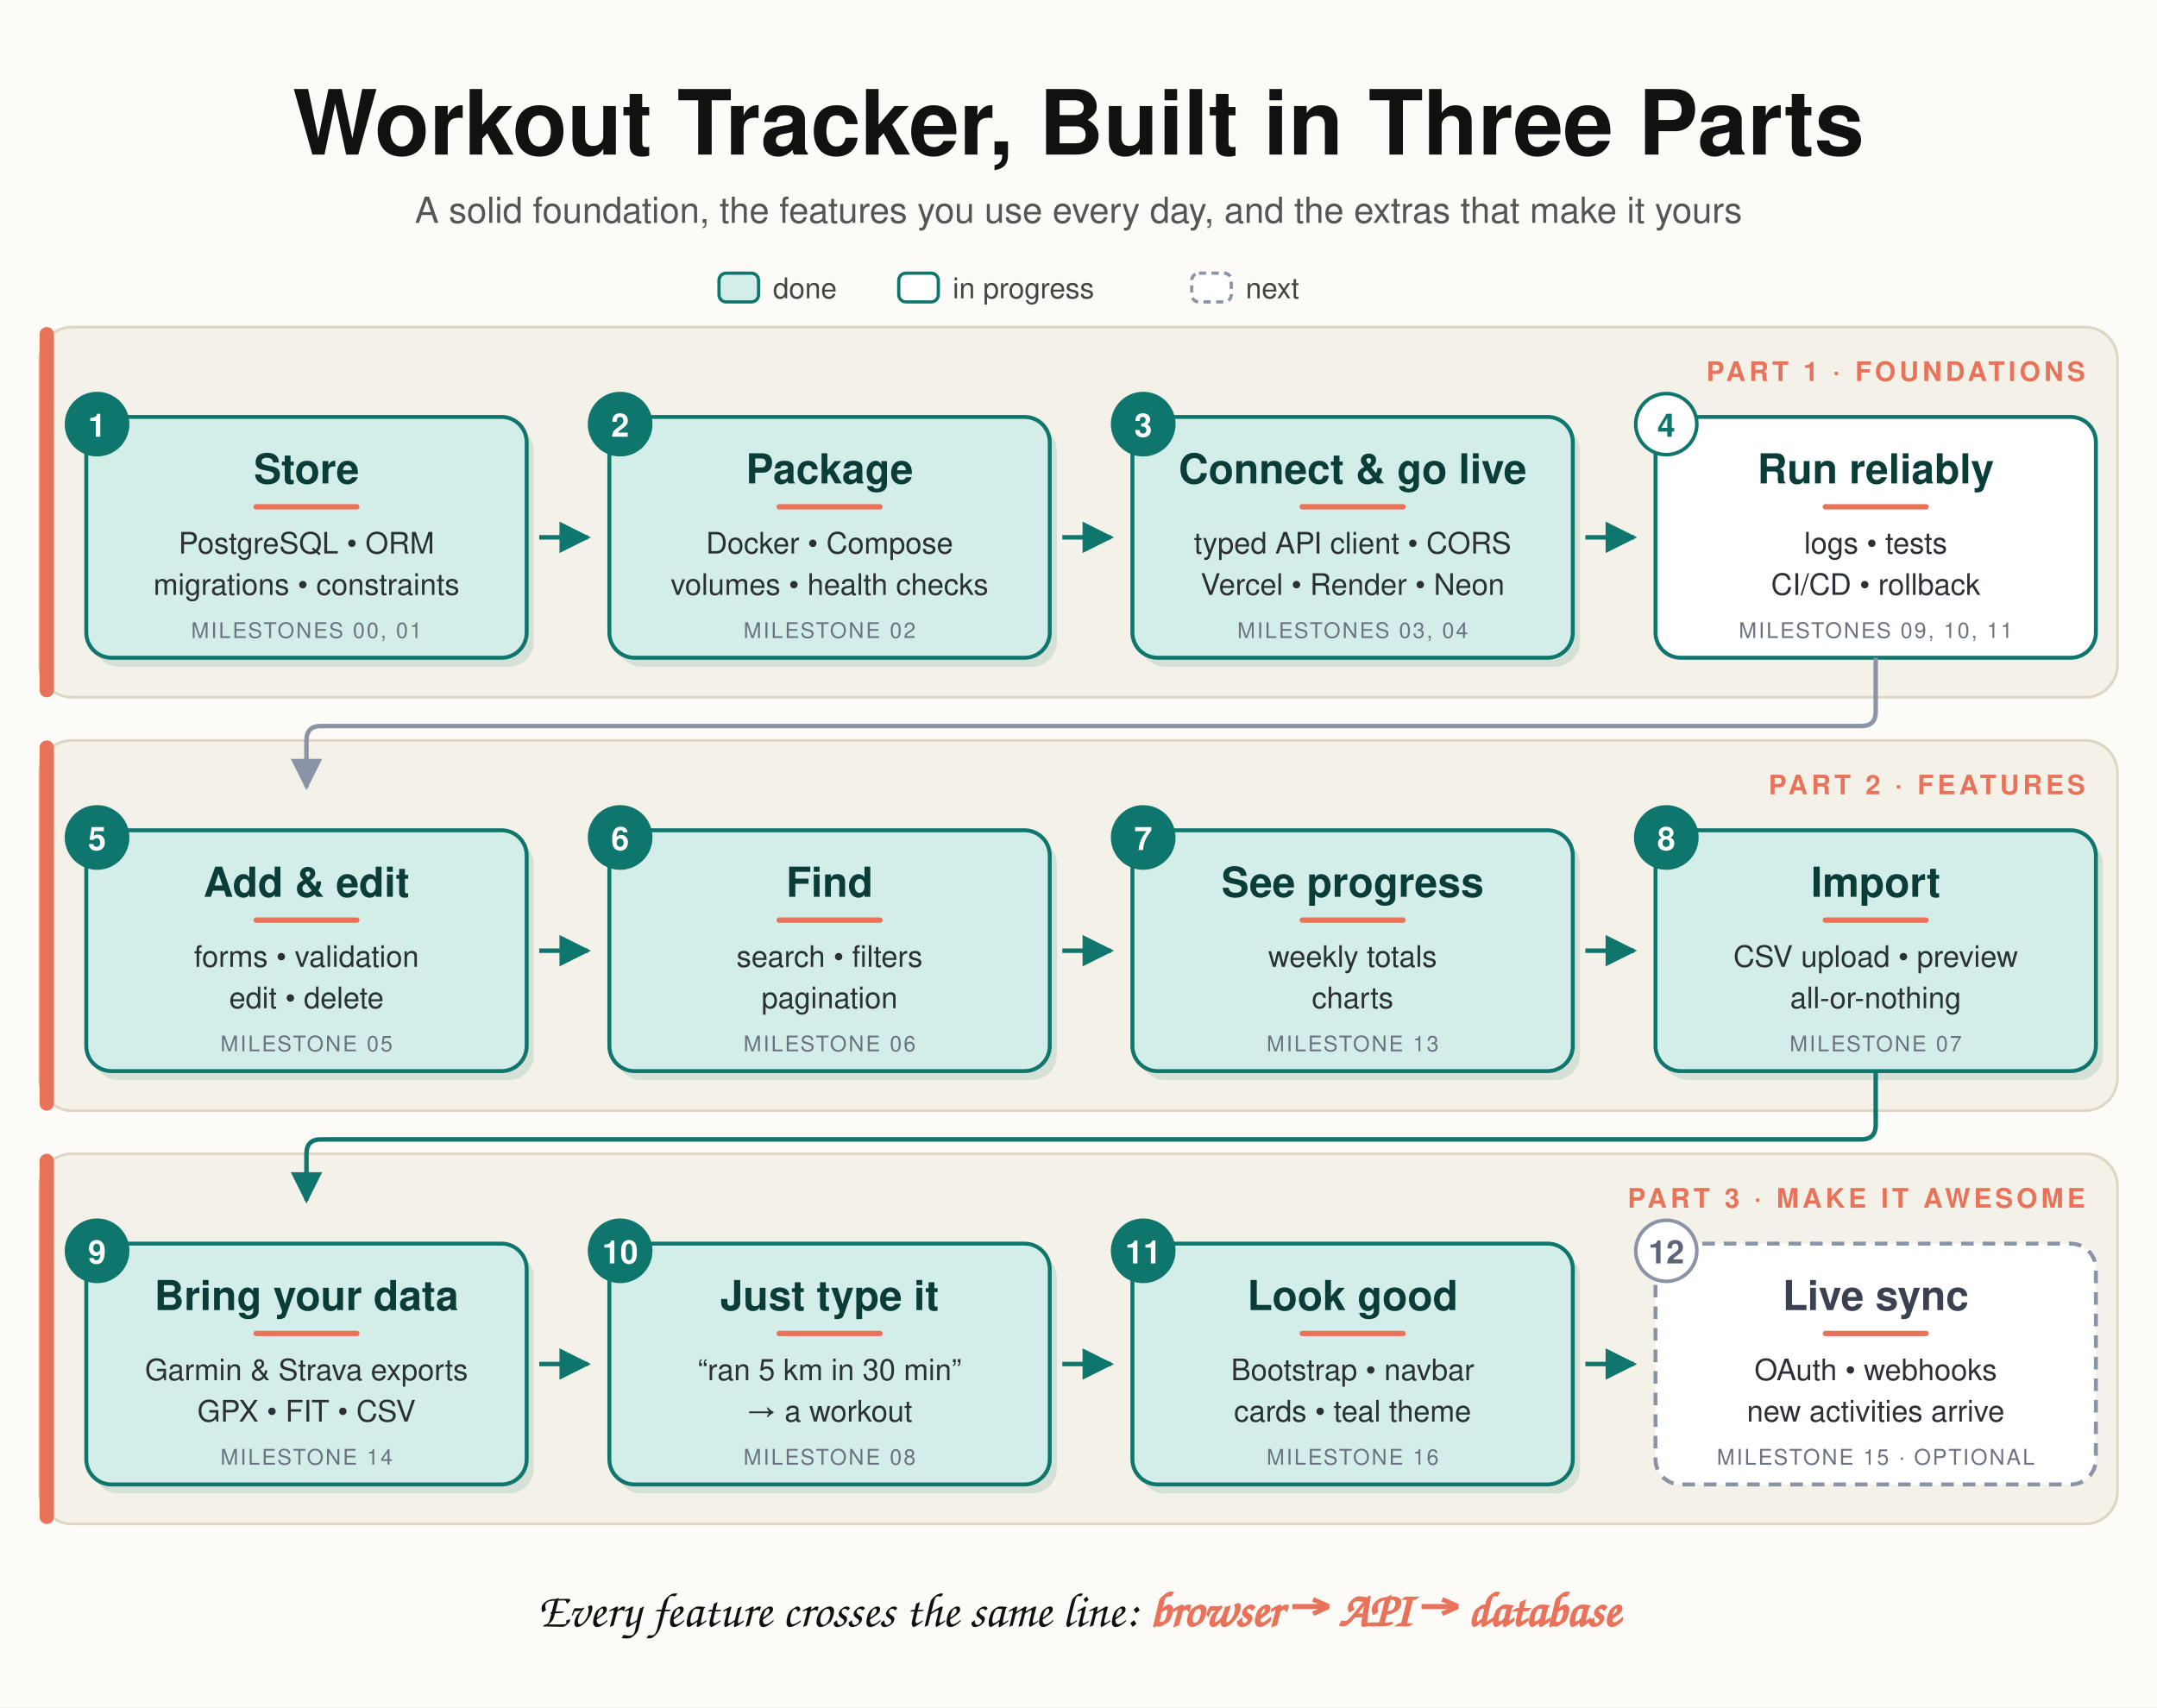
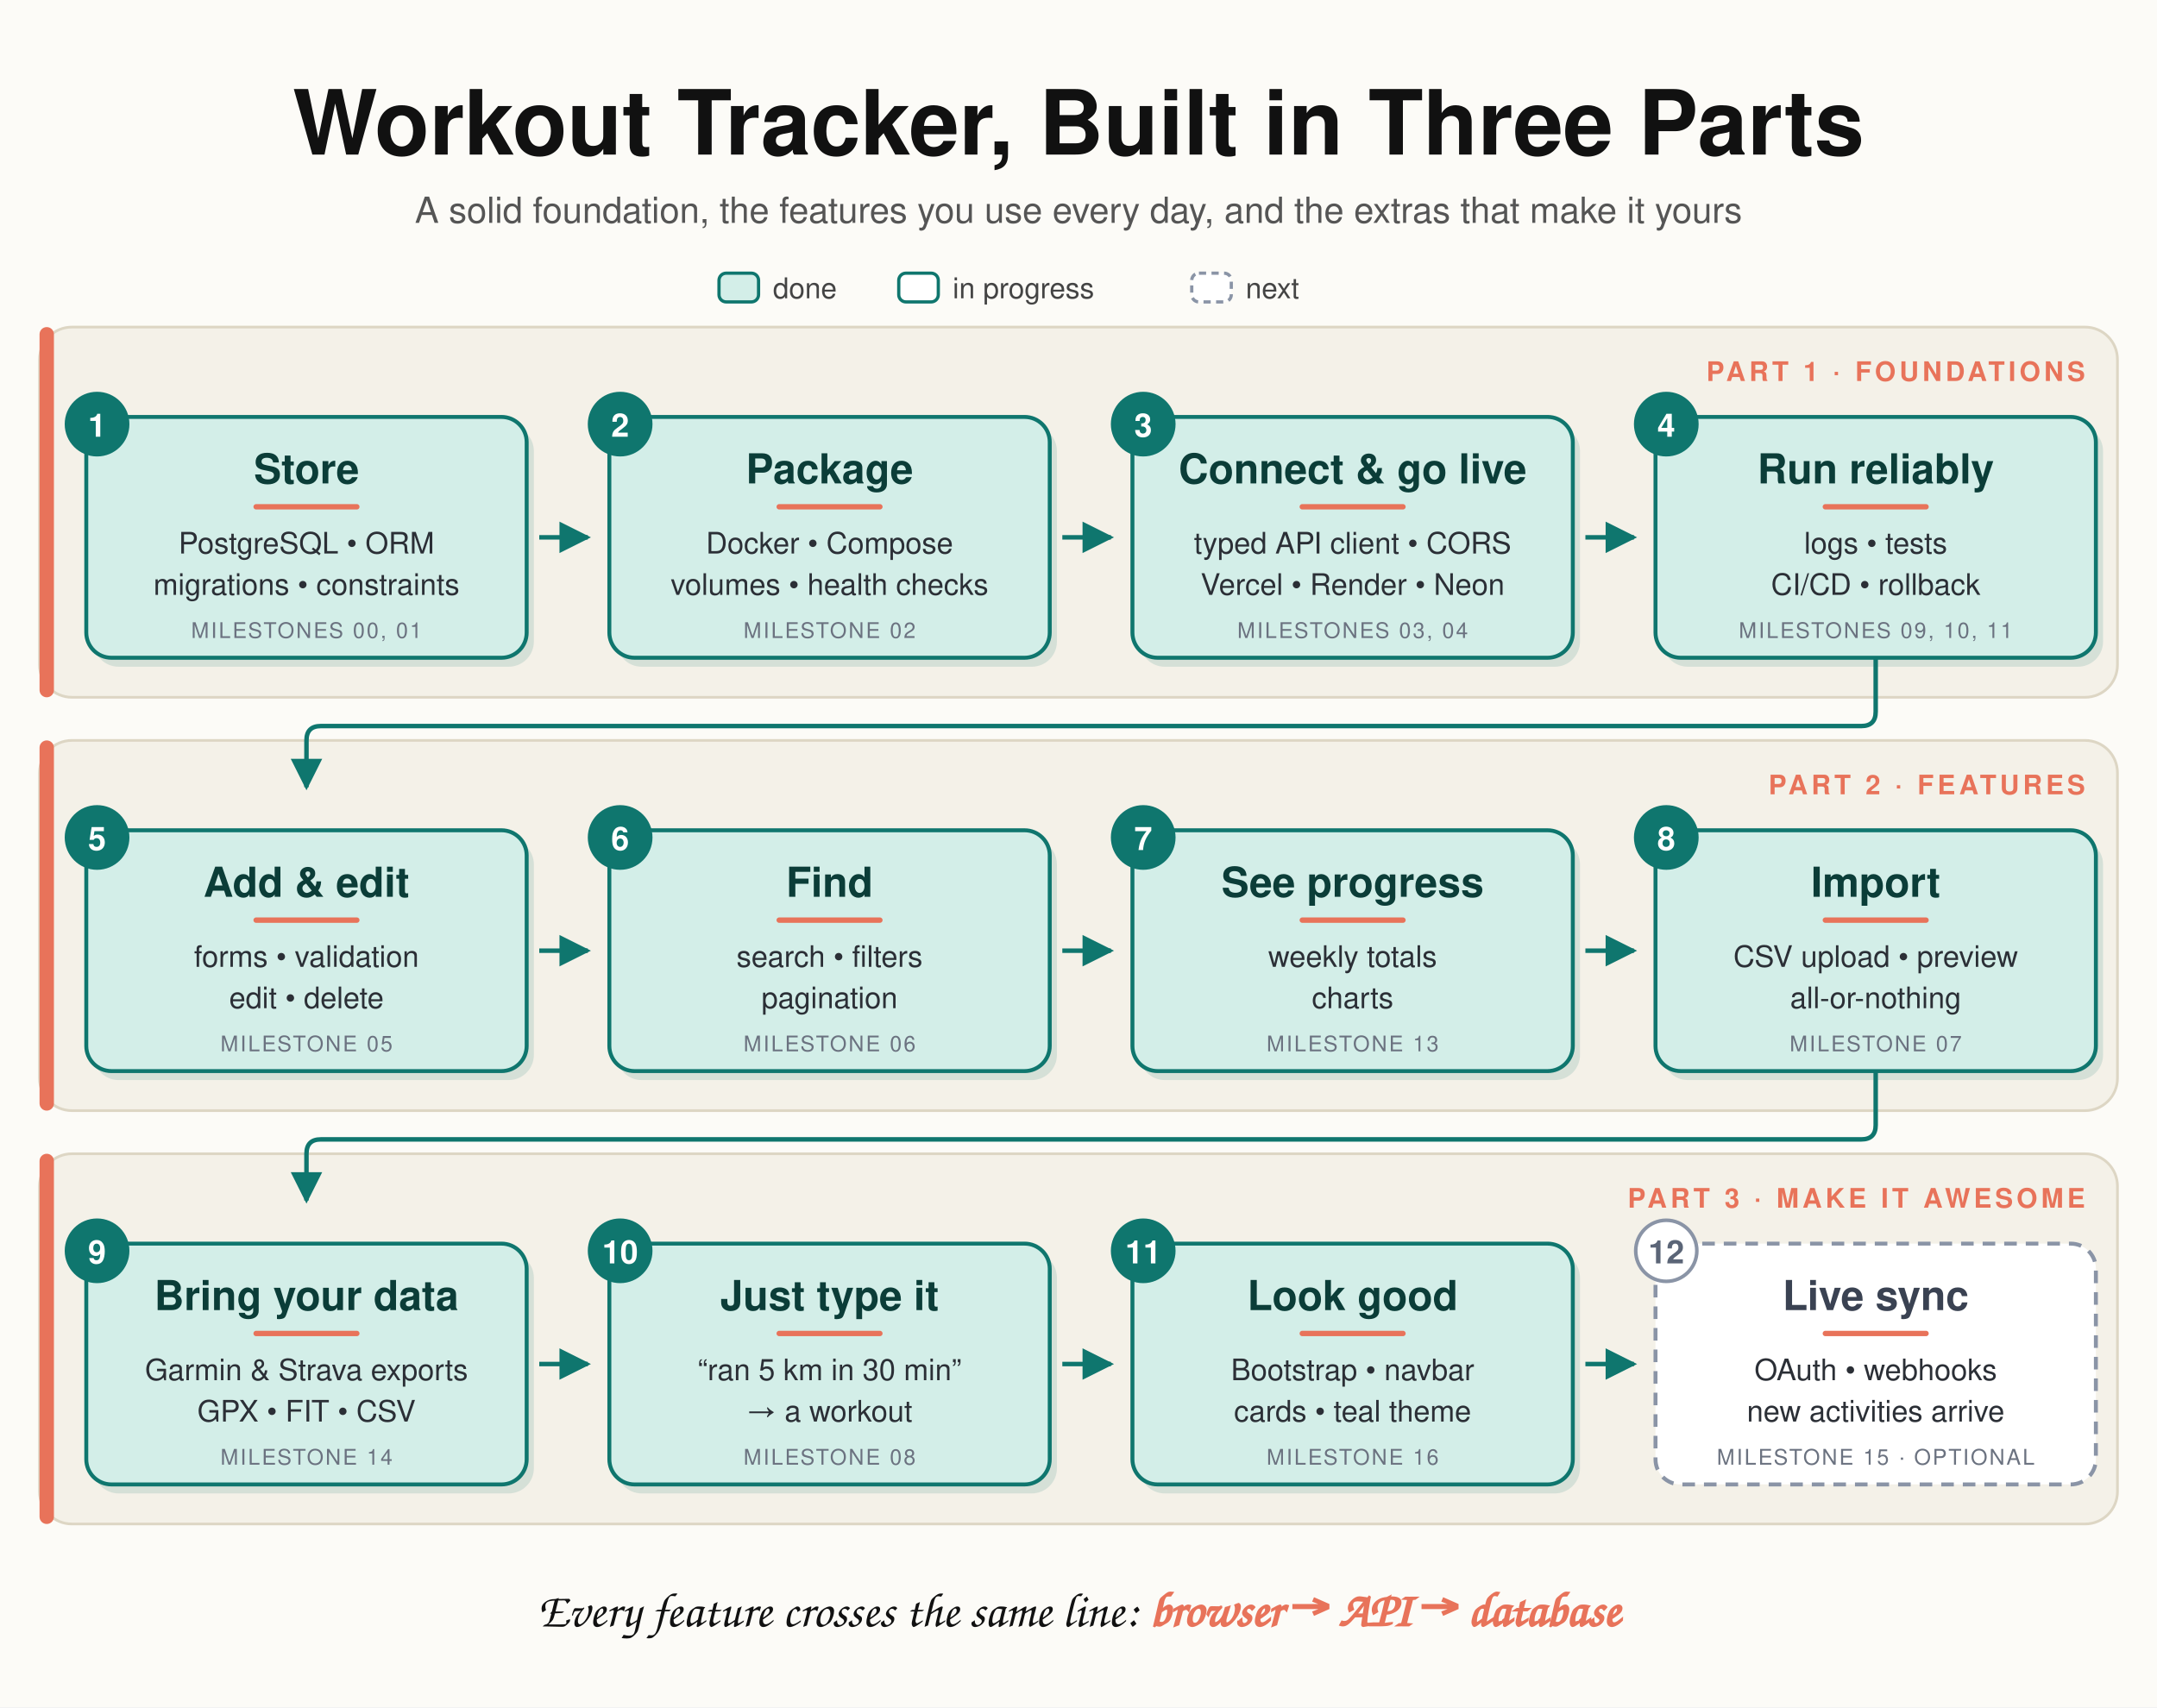
<svg xmlns="http://www.w3.org/2000/svg" viewBox="0 0 1200 950" width="1200" height="950">
  <defs>
    <marker id="a" viewBox="0 0 10 10" refX="9" refY="5" markerWidth="7" markerHeight="7" orient="auto">
      <path d="M0,0 L10,5 L0,10 z" fill="context-stroke" />
    </marker>
  </defs>
  <rect width="1200" height="950" fill="#fcfbf7" />
  <text x="600" y="86" text-anchor="middle" font-family="'Segoe UI',Helvetica,Arial,sans-serif" font-size="50" font-weight="900" fill="#111">Workout Tracker, Built in Three Parts</text>
  <text x="600" y="124" text-anchor="middle" font-family="'Segoe UI',Helvetica,Arial,sans-serif" font-size="20" fill="#555">A solid foundation, the features you use every day, and the extras that make it yours</text>
  <rect x="400" y="152" width="22" height="16" rx="4" fill="#d3eee8" stroke="#0f766e" stroke-width="1.8" />
  <text x="430" y="166" font-family="'Segoe UI',Helvetica,Arial,sans-serif" font-size="16" fill="#444">done</text>
  <rect x="500" y="152" width="22" height="16" rx="4" fill="#ffffff" stroke="#0f766e" stroke-width="1.8" />
  <text x="530" y="166" font-family="'Segoe UI',Helvetica,Arial,sans-serif" font-size="16" fill="#444">in progress</text>
  <rect x="663" y="152" width="22" height="16" rx="4" fill="#ffffff" stroke="#8a94a6" stroke-width="1.8" stroke-dasharray="4 3" />
  <text x="693" y="166" font-family="'Segoe UI',Helvetica,Arial,sans-serif" font-size="16" fill="#444">next</text>
  <rect x="22" y="182" width="1156" height="206" rx="18" fill="#f4f1e8" stroke="#ddd6c4" stroke-width="1.5" />
  <rect x="22" y="182" width="8" height="206" rx="4" fill="#e8735a" />
  <text x="1160" y="212" text-anchor="end" font-family="'Segoe UI',Helvetica,Arial,sans-serif" font-size="15" font-weight="700" letter-spacing="2" fill="#e8735a">PART 1 · FOUNDATIONS</text>
  <rect x="22" y="412" width="1156" height="206" rx="18" fill="#f4f1e8" stroke="#ddd6c4" stroke-width="1.5" />
  <rect x="22" y="412" width="8" height="206" rx="4" fill="#e8735a" />
  <text x="1160" y="442" text-anchor="end" font-family="'Segoe UI',Helvetica,Arial,sans-serif" font-size="15" font-weight="700" letter-spacing="2" fill="#e8735a">PART 2 · FEATURES</text>
  <rect x="22" y="642" width="1156" height="206" rx="18" fill="#f4f1e8" stroke="#ddd6c4" stroke-width="1.5" />
  <rect x="22" y="642" width="8" height="206" rx="4" fill="#e8735a" />
  <text x="1160" y="672" text-anchor="end" font-family="'Segoe UI',Helvetica,Arial,sans-serif" font-size="15" font-weight="700" letter-spacing="2" fill="#e8735a">PART 3 · MAKE IT AWESOME</text>
  <rect x="52" y="237" width="245" height="134" rx="14" fill="#0f766e22" />
  <rect x="48" y="232" width="245" height="134" rx="14" fill="#d3eee8" stroke="#0f766e" stroke-width="2.2" />
  <circle cx="54" cy="236" r="17" fill="#0f766e" stroke="#0f766e" stroke-width="2" />
  <text x="54" y="243" text-anchor="middle" font-family="'Segoe UI',Helvetica,Arial,sans-serif" font-size="18" font-weight="700" fill="#fff">1</text>
  <text x="170.5" y="269" text-anchor="middle" font-family="'Segoe UI',Helvetica,Arial,sans-serif" font-size="23" font-weight="700" fill="#0b3d38">Store</text>
  <line x1="142.5" y1="282" x2="198.5" y2="282" stroke="#e8735a" stroke-width="3" stroke-linecap="round" />
  <text x="170.5" y="308" text-anchor="middle" font-family="'Segoe UI',Helvetica,Arial,sans-serif" font-size="16.5" fill="#2b2f36">PostgreSQL • ORM</text>
  <text x="170.5" y="331" text-anchor="middle" font-family="'Segoe UI',Helvetica,Arial,sans-serif" font-size="16.5" fill="#2b2f36">migrations • constraints</text>
  <text x="170.5" y="355" text-anchor="middle" font-family="'Segoe UI',Helvetica,Arial,sans-serif" font-size="12" letter-spacing="1" fill="#6b7280">MILESTONES 00, 01</text>
  <line x1="300" y1="299.0" x2="327" y2="299.0" stroke="#0f766e" stroke-width="2.5" marker-end="url(#a)" />
  <rect x="343" y="237" width="245" height="134" rx="14" fill="#0f766e22" />
  <rect x="339" y="232" width="245" height="134" rx="14" fill="#d3eee8" stroke="#0f766e" stroke-width="2.2" />
  <circle cx="345" cy="236" r="17" fill="#0f766e" stroke="#0f766e" stroke-width="2" />
  <text x="345" y="243" text-anchor="middle" font-family="'Segoe UI',Helvetica,Arial,sans-serif" font-size="18" font-weight="700" fill="#fff">2</text>
  <text x="461.5" y="269" text-anchor="middle" font-family="'Segoe UI',Helvetica,Arial,sans-serif" font-size="23" font-weight="700" fill="#0b3d38">Package</text>
  <line x1="433.5" y1="282" x2="489.5" y2="282" stroke="#e8735a" stroke-width="3" stroke-linecap="round" />
  <text x="461.5" y="308" text-anchor="middle" font-family="'Segoe UI',Helvetica,Arial,sans-serif" font-size="16.5" fill="#2b2f36">Docker • Compose</text>
  <text x="461.5" y="331" text-anchor="middle" font-family="'Segoe UI',Helvetica,Arial,sans-serif" font-size="16.5" fill="#2b2f36">volumes • health checks</text>
  <text x="461.5" y="355" text-anchor="middle" font-family="'Segoe UI',Helvetica,Arial,sans-serif" font-size="12" letter-spacing="1" fill="#6b7280">MILESTONE 02</text>
  <line x1="591" y1="299.0" x2="618" y2="299.0" stroke="#0f766e" stroke-width="2.5" marker-end="url(#a)" />
  <rect x="634" y="237" width="245" height="134" rx="14" fill="#0f766e22" />
  <rect x="630" y="232" width="245" height="134" rx="14" fill="#d3eee8" stroke="#0f766e" stroke-width="2.2" />
  <circle cx="636" cy="236" r="17" fill="#0f766e" stroke="#0f766e" stroke-width="2" />
  <text x="636" y="243" text-anchor="middle" font-family="'Segoe UI',Helvetica,Arial,sans-serif" font-size="18" font-weight="700" fill="#fff">3</text>
  <text x="752.5" y="269" text-anchor="middle" font-family="'Segoe UI',Helvetica,Arial,sans-serif" font-size="23" font-weight="700" fill="#0b3d38">Connect &amp; go live</text>
  <line x1="724.5" y1="282" x2="780.5" y2="282" stroke="#e8735a" stroke-width="3" stroke-linecap="round" />
  <text x="752.5" y="308" text-anchor="middle" font-family="'Segoe UI',Helvetica,Arial,sans-serif" font-size="16.5" fill="#2b2f36">typed API client • CORS</text>
  <text x="752.5" y="331" text-anchor="middle" font-family="'Segoe UI',Helvetica,Arial,sans-serif" font-size="16.5" fill="#2b2f36">Vercel • Render • Neon</text>
  <text x="752.5" y="355" text-anchor="middle" font-family="'Segoe UI',Helvetica,Arial,sans-serif" font-size="12" letter-spacing="1" fill="#6b7280">MILESTONES 03, 04</text>
  <line x1="882" y1="299.0" x2="909" y2="299.0" stroke="#0f766e" stroke-width="2.5" marker-end="url(#a)" />
-   <rect x="921" y="232" width="245" height="134" rx="14" fill="#ffffff" stroke="#0f766e" stroke-width="2.2" />
-   <circle cx="927" cy="236" r="17" fill="#fff" stroke="#0f766e" stroke-width="2" />
-   <text x="927" y="243" text-anchor="middle" font-family="'Segoe UI',Helvetica,Arial,sans-serif" font-size="18" font-weight="700" fill="#0f766e">4</text>
+   <rect x="925" y="237" width="245" height="134" rx="14" fill="#0f766e22" />
+   <rect x="921" y="232" width="245" height="134" rx="14" fill="#d3eee8" stroke="#0f766e" stroke-width="2.2" />
+   <circle cx="927" cy="236" r="17" fill="#0f766e" stroke="#0f766e" stroke-width="2" />
+   <text x="927" y="243" text-anchor="middle" font-family="'Segoe UI',Helvetica,Arial,sans-serif" font-size="18" font-weight="700" fill="#fff">4</text>
  <text x="1043.5" y="269" text-anchor="middle" font-family="'Segoe UI',Helvetica,Arial,sans-serif" font-size="23" font-weight="700" fill="#0b3d38">Run reliably</text>
  <line x1="1015.5" y1="282" x2="1071.5" y2="282" stroke="#e8735a" stroke-width="3" stroke-linecap="round" />
  <text x="1043.5" y="308" text-anchor="middle" font-family="'Segoe UI',Helvetica,Arial,sans-serif" font-size="16.5" fill="#2b2f36">logs • tests</text>
  <text x="1043.5" y="331" text-anchor="middle" font-family="'Segoe UI',Helvetica,Arial,sans-serif" font-size="16.5" fill="#2b2f36">CI/CD • rollback</text>
  <text x="1043.5" y="355" text-anchor="middle" font-family="'Segoe UI',Helvetica,Arial,sans-serif" font-size="12" letter-spacing="1" fill="#6b7280">MILESTONES 09, 10, 11</text>
-   <path d="M1043.5,366 V396 Q1043.5,404 1035.5,404 H178.5 Q170.5,404 170.5,412 V438" fill="none" stroke="#8a94a6" stroke-width="2.5" marker-end="url(#a)" />
+   <path d="M1043.5,366 V396 Q1043.5,404 1035.5,404 H178.5 Q170.5,404 170.5,412 V438" fill="none" stroke="#0f766e" stroke-width="2.5" marker-end="url(#a)" />
  <rect x="52" y="467" width="245" height="134" rx="14" fill="#0f766e22" />
  <rect x="48" y="462" width="245" height="134" rx="14" fill="#d3eee8" stroke="#0f766e" stroke-width="2.2" />
  <circle cx="54" cy="466" r="17" fill="#0f766e" stroke="#0f766e" stroke-width="2" />
  <text x="54" y="473" text-anchor="middle" font-family="'Segoe UI',Helvetica,Arial,sans-serif" font-size="18" font-weight="700" fill="#fff">5</text>
  <text x="170.5" y="499" text-anchor="middle" font-family="'Segoe UI',Helvetica,Arial,sans-serif" font-size="23" font-weight="700" fill="#0b3d38">Add &amp; edit</text>
  <line x1="142.5" y1="512" x2="198.5" y2="512" stroke="#e8735a" stroke-width="3" stroke-linecap="round" />
  <text x="170.5" y="538" text-anchor="middle" font-family="'Segoe UI',Helvetica,Arial,sans-serif" font-size="16.5" fill="#2b2f36">forms • validation</text>
  <text x="170.5" y="561" text-anchor="middle" font-family="'Segoe UI',Helvetica,Arial,sans-serif" font-size="16.5" fill="#2b2f36">edit • delete</text>
  <text x="170.5" y="585" text-anchor="middle" font-family="'Segoe UI',Helvetica,Arial,sans-serif" font-size="12" letter-spacing="1" fill="#6b7280">MILESTONE 05</text>
  <line x1="300" y1="529.0" x2="327" y2="529.0" stroke="#0f766e" stroke-width="2.5" marker-end="url(#a)" />
  <rect x="343" y="467" width="245" height="134" rx="14" fill="#0f766e22" />
  <rect x="339" y="462" width="245" height="134" rx="14" fill="#d3eee8" stroke="#0f766e" stroke-width="2.2" />
  <circle cx="345" cy="466" r="17" fill="#0f766e" stroke="#0f766e" stroke-width="2" />
  <text x="345" y="473" text-anchor="middle" font-family="'Segoe UI',Helvetica,Arial,sans-serif" font-size="18" font-weight="700" fill="#fff">6</text>
  <text x="461.5" y="499" text-anchor="middle" font-family="'Segoe UI',Helvetica,Arial,sans-serif" font-size="23" font-weight="700" fill="#0b3d38">Find</text>
  <line x1="433.5" y1="512" x2="489.5" y2="512" stroke="#e8735a" stroke-width="3" stroke-linecap="round" />
  <text x="461.5" y="538" text-anchor="middle" font-family="'Segoe UI',Helvetica,Arial,sans-serif" font-size="16.5" fill="#2b2f36">search • filters</text>
  <text x="461.5" y="561" text-anchor="middle" font-family="'Segoe UI',Helvetica,Arial,sans-serif" font-size="16.5" fill="#2b2f36">pagination</text>
  <text x="461.5" y="585" text-anchor="middle" font-family="'Segoe UI',Helvetica,Arial,sans-serif" font-size="12" letter-spacing="1" fill="#6b7280">MILESTONE 06</text>
  <line x1="591" y1="529.0" x2="618" y2="529.0" stroke="#0f766e" stroke-width="2.5" marker-end="url(#a)" />
  <rect x="634" y="467" width="245" height="134" rx="14" fill="#0f766e22" />
  <rect x="630" y="462" width="245" height="134" rx="14" fill="#d3eee8" stroke="#0f766e" stroke-width="2.2" />
  <circle cx="636" cy="466" r="17" fill="#0f766e" stroke="#0f766e" stroke-width="2" />
  <text x="636" y="473" text-anchor="middle" font-family="'Segoe UI',Helvetica,Arial,sans-serif" font-size="18" font-weight="700" fill="#fff">7</text>
  <text x="752.5" y="499" text-anchor="middle" font-family="'Segoe UI',Helvetica,Arial,sans-serif" font-size="23" font-weight="700" fill="#0b3d38">See progress</text>
  <line x1="724.5" y1="512" x2="780.5" y2="512" stroke="#e8735a" stroke-width="3" stroke-linecap="round" />
  <text x="752.5" y="538" text-anchor="middle" font-family="'Segoe UI',Helvetica,Arial,sans-serif" font-size="16.5" fill="#2b2f36">weekly totals</text>
  <text x="752.5" y="561" text-anchor="middle" font-family="'Segoe UI',Helvetica,Arial,sans-serif" font-size="16.5" fill="#2b2f36">charts</text>
  <text x="752.5" y="585" text-anchor="middle" font-family="'Segoe UI',Helvetica,Arial,sans-serif" font-size="12" letter-spacing="1" fill="#6b7280">MILESTONE 13</text>
  <line x1="882" y1="529.0" x2="909" y2="529.0" stroke="#0f766e" stroke-width="2.5" marker-end="url(#a)" />
  <rect x="925" y="467" width="245" height="134" rx="14" fill="#0f766e22" />
  <rect x="921" y="462" width="245" height="134" rx="14" fill="#d3eee8" stroke="#0f766e" stroke-width="2.2" />
  <circle cx="927" cy="466" r="17" fill="#0f766e" stroke="#0f766e" stroke-width="2" />
  <text x="927" y="473" text-anchor="middle" font-family="'Segoe UI',Helvetica,Arial,sans-serif" font-size="18" font-weight="700" fill="#fff">8</text>
  <text x="1043.5" y="499" text-anchor="middle" font-family="'Segoe UI',Helvetica,Arial,sans-serif" font-size="23" font-weight="700" fill="#0b3d38">Import</text>
  <line x1="1015.5" y1="512" x2="1071.5" y2="512" stroke="#e8735a" stroke-width="3" stroke-linecap="round" />
  <text x="1043.5" y="538" text-anchor="middle" font-family="'Segoe UI',Helvetica,Arial,sans-serif" font-size="16.5" fill="#2b2f36">CSV upload • preview</text>
  <text x="1043.5" y="561" text-anchor="middle" font-family="'Segoe UI',Helvetica,Arial,sans-serif" font-size="16.5" fill="#2b2f36">all-or-nothing</text>
  <text x="1043.5" y="585" text-anchor="middle" font-family="'Segoe UI',Helvetica,Arial,sans-serif" font-size="12" letter-spacing="1" fill="#6b7280">MILESTONE 07</text>
  <path d="M1043.5,596 V626 Q1043.5,634 1035.5,634 H178.5 Q170.5,634 170.5,642 V668" fill="none" stroke="#0f766e" stroke-width="2.5" marker-end="url(#a)" />
  <rect x="52" y="697" width="245" height="134" rx="14" fill="#0f766e22" />
  <rect x="48" y="692" width="245" height="134" rx="14" fill="#d3eee8" stroke="#0f766e" stroke-width="2.2" />
  <circle cx="54" cy="696" r="17" fill="#0f766e" stroke="#0f766e" stroke-width="2" />
  <text x="54" y="703" text-anchor="middle" font-family="'Segoe UI',Helvetica,Arial,sans-serif" font-size="18" font-weight="700" fill="#fff">9</text>
  <text x="170.5" y="729" text-anchor="middle" font-family="'Segoe UI',Helvetica,Arial,sans-serif" font-size="23" font-weight="700" fill="#0b3d38">Bring your data</text>
  <line x1="142.5" y1="742" x2="198.5" y2="742" stroke="#e8735a" stroke-width="3" stroke-linecap="round" />
  <text x="170.5" y="768" text-anchor="middle" font-family="'Segoe UI',Helvetica,Arial,sans-serif" font-size="16.5" fill="#2b2f36">Garmin &amp; Strava exports</text>
  <text x="170.5" y="791" text-anchor="middle" font-family="'Segoe UI',Helvetica,Arial,sans-serif" font-size="16.5" fill="#2b2f36">GPX • FIT • CSV</text>
  <text x="170.5" y="815" text-anchor="middle" font-family="'Segoe UI',Helvetica,Arial,sans-serif" font-size="12" letter-spacing="1" fill="#6b7280">MILESTONE 14</text>
  <line x1="300" y1="759.0" x2="327" y2="759.0" stroke="#0f766e" stroke-width="2.5" marker-end="url(#a)" />
  <rect x="343" y="697" width="245" height="134" rx="14" fill="#0f766e22" />
  <rect x="339" y="692" width="245" height="134" rx="14" fill="#d3eee8" stroke="#0f766e" stroke-width="2.2" />
  <circle cx="345" cy="696" r="17" fill="#0f766e" stroke="#0f766e" stroke-width="2" />
  <text x="345" y="703" text-anchor="middle" font-family="'Segoe UI',Helvetica,Arial,sans-serif" font-size="18" font-weight="700" fill="#fff">10</text>
  <text x="461.5" y="729" text-anchor="middle" font-family="'Segoe UI',Helvetica,Arial,sans-serif" font-size="23" font-weight="700" fill="#0b3d38">Just type it</text>
  <line x1="433.5" y1="742" x2="489.5" y2="742" stroke="#e8735a" stroke-width="3" stroke-linecap="round" />
  <text x="461.5" y="768" text-anchor="middle" font-family="'Segoe UI',Helvetica,Arial,sans-serif" font-size="16.5" fill="#2b2f36">“ran 5 km in 30 min”</text>
  <text x="461.5" y="791" text-anchor="middle" font-family="'Segoe UI',Helvetica,Arial,sans-serif" font-size="16.5" fill="#2b2f36">→ a workout</text>
  <text x="461.5" y="815" text-anchor="middle" font-family="'Segoe UI',Helvetica,Arial,sans-serif" font-size="12" letter-spacing="1" fill="#6b7280">MILESTONE 08</text>
  <line x1="591" y1="759.0" x2="618" y2="759.0" stroke="#0f766e" stroke-width="2.5" marker-end="url(#a)" />
  <rect x="634" y="697" width="245" height="134" rx="14" fill="#0f766e22" />
  <rect x="630" y="692" width="245" height="134" rx="14" fill="#d3eee8" stroke="#0f766e" stroke-width="2.2" />
  <circle cx="636" cy="696" r="17" fill="#0f766e" stroke="#0f766e" stroke-width="2" />
  <text x="636" y="703" text-anchor="middle" font-family="'Segoe UI',Helvetica,Arial,sans-serif" font-size="18" font-weight="700" fill="#fff">11</text>
  <text x="752.5" y="729" text-anchor="middle" font-family="'Segoe UI',Helvetica,Arial,sans-serif" font-size="23" font-weight="700" fill="#0b3d38">Look good</text>
  <line x1="724.5" y1="742" x2="780.5" y2="742" stroke="#e8735a" stroke-width="3" stroke-linecap="round" />
  <text x="752.5" y="768" text-anchor="middle" font-family="'Segoe UI',Helvetica,Arial,sans-serif" font-size="16.5" fill="#2b2f36">Bootstrap • navbar</text>
  <text x="752.5" y="791" text-anchor="middle" font-family="'Segoe UI',Helvetica,Arial,sans-serif" font-size="16.5" fill="#2b2f36">cards • teal theme</text>
  <text x="752.5" y="815" text-anchor="middle" font-family="'Segoe UI',Helvetica,Arial,sans-serif" font-size="12" letter-spacing="1" fill="#6b7280">MILESTONE 16</text>
  <line x1="882" y1="759.0" x2="909" y2="759.0" stroke="#0f766e" stroke-width="2.5" marker-end="url(#a)" />
  <rect x="921" y="692" width="245" height="134" rx="14" fill="#ffffff" stroke="#8a94a6" stroke-width="2.2" stroke-dasharray="7 5" />
  <circle cx="927" cy="696" r="17" fill="#fff" stroke="#8a94a6" stroke-width="2" />
  <text x="927" y="703" text-anchor="middle" font-family="'Segoe UI',Helvetica,Arial,sans-serif" font-size="18" font-weight="700" fill="#5b6577">12</text>
  <text x="1043.5" y="729" text-anchor="middle" font-family="'Segoe UI',Helvetica,Arial,sans-serif" font-size="23" font-weight="700" fill="#3a4252">Live sync</text>
  <line x1="1015.5" y1="742" x2="1071.5" y2="742" stroke="#e8735a" stroke-width="3" stroke-linecap="round" />
  <text x="1043.5" y="768" text-anchor="middle" font-family="'Segoe UI',Helvetica,Arial,sans-serif" font-size="16.5" fill="#2b2f36">OAuth • webhooks</text>
  <text x="1043.5" y="791" text-anchor="middle" font-family="'Segoe UI',Helvetica,Arial,sans-serif" font-size="16.5" fill="#2b2f36">new activities arrive</text>
  <text x="1043.5" y="815" text-anchor="middle" font-family="'Segoe UI',Helvetica,Arial,sans-serif" font-size="12" letter-spacing="1" fill="#6b7280">MILESTONE 15 · OPTIONAL</text>
  <text x="600" y="905" text-anchor="middle" font-family="'Segoe Print','Comic Sans MS','Bradley Hand',cursive" font-size="27" fill="#111">Every feature crosses the same line: <tspan fill="#e8735a" font-weight="700">browser → API → database</tspan>
  </text>
</svg>
